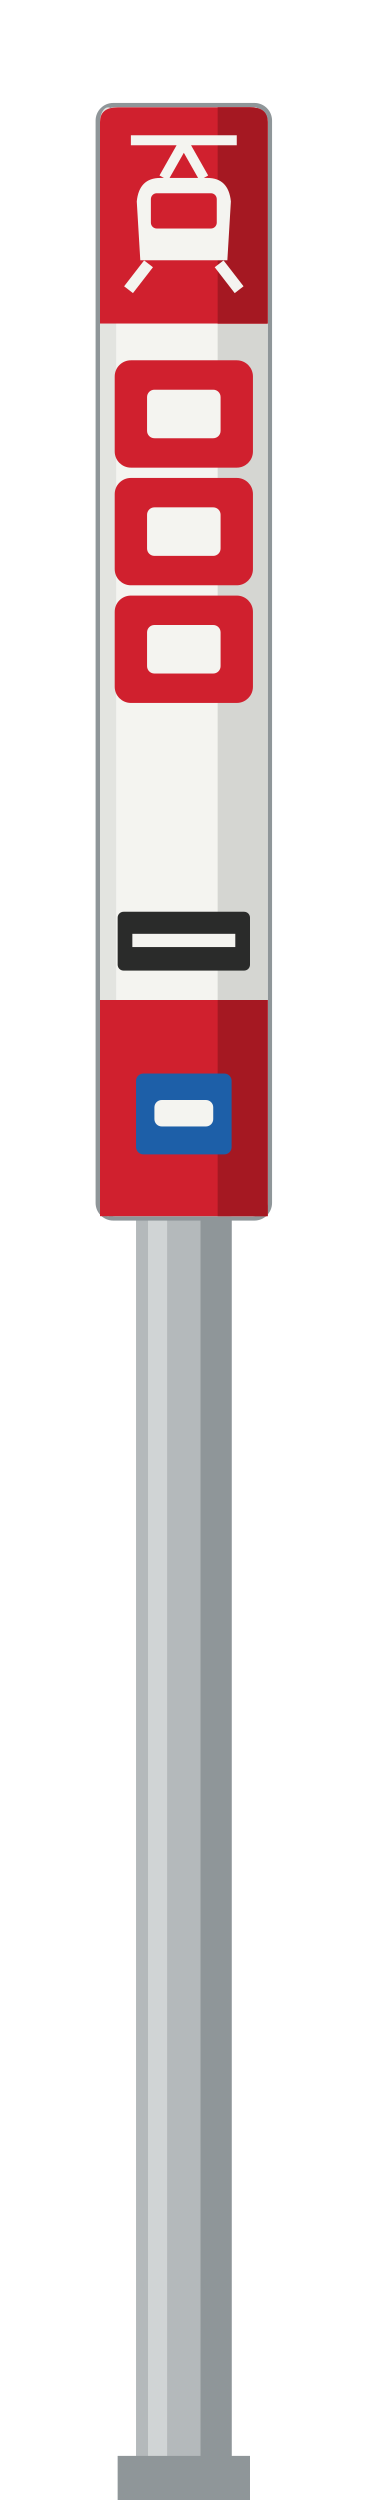
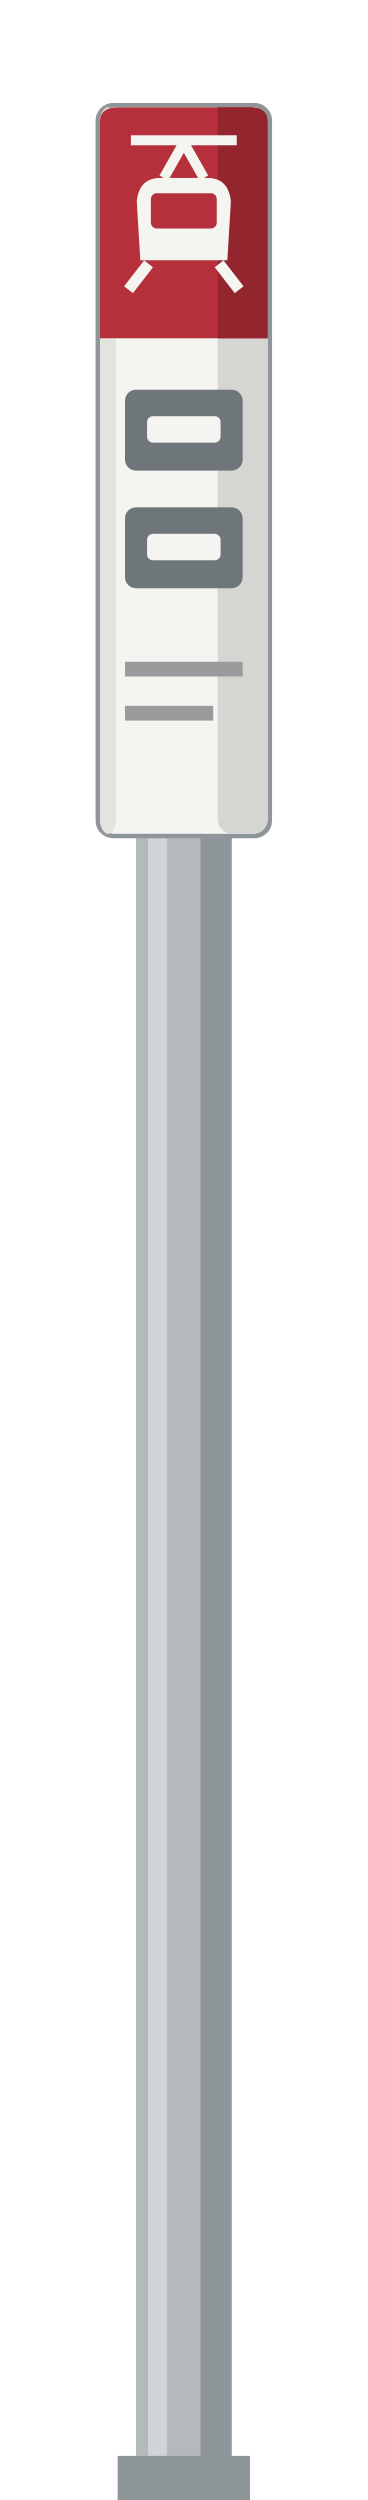
<svg xmlns="http://www.w3.org/2000/svg" viewBox="0 0 50 340">
  <rect x="18.5" y="100" width="13" height="240" rx="2" fill="#b4b9bb" />
  <rect x="27.27" y="100" width="4.23" height="240" rx="1" fill="#8f9699" />
  <rect x="20.13" y="100" width="2.6" height="240" fill="#d0d4d5" />
-   <rect x="13" y="14" width="24" height="152" rx="2.4" fill="#8f9699" />
-   <rect x="13.6" y="14.6" width="22.8" height="150.8" rx="2" fill="#f4f4f0" />
-   <rect x="29.6" y="14.6" width="6.8" height="150.8" rx="2" fill="#d5d6d2" />
-   <rect x="13.6" y="14.6" width="2.2" height="150.8" rx="2" fill="#e3e4e0" />
-   <path d="M13.6 44 V16.6 Q13.6 14.6 16 14.6 H34 Q36.4 14.6 36.4 16.6 V44 Z" fill="#d0202e" />
-   <path d="M29.6 14.6 H34 Q36.4 14.6 36.4 16.6 V44 H29.6 Z" fill="#a51822" />
-   <path d="M13.6 136 H36.4 V165.4 H13.6 Z" fill="#d0202e" />
-   <path d="M29.6 136 H36.4 V165.4 H29.6 Z" fill="#a51822" />
+   <rect x="13" y="14" width="24" height="100" rx="2.4" fill="#8f9699" />
+   <rect x="13.6" y="14.6" width="22.8" height="98.8" rx="2" fill="#f4f4f0" />
+   <rect x="29.6" y="14.6" width="6.8" height="98.8" rx="2" fill="#d5d6d2" />
+   <rect x="13.6" y="14.6" width="2.2" height="98.8" rx="2" fill="#e3e4e0" />
+   <path d="M13.6 46 V16.6 Q13.6 14.6 16 14.6 H34 Q36.4 14.6 36.4 16.6 V46 Z" fill="#b5303a" />
+   <path d="M29.6 14.6 H34 Q36.4 14.6 36.4 16.6 V46 H29.6 Z" fill="#93252e" />
  <path d="M19.08 35.4 L18.6 27.4 Q18.92 24.2 21.8 24.2 H28.2 Q31.08 24.2 31.4 27.4 L30.92 35.4 Z" fill="#f4f4f0" />
-   <rect x="20.52" y="26.28" width="8.96" height="4.8" rx="0.8" fill="#d0202e" />
+   <rect x="20.52" y="26.28" width="8.96" height="4.8" rx="0.8" fill="#b5303a" />
  <path d="M22.28 24.2 L25 19.4 L27.72 24.2 M17.8 19.08 H32.2" stroke="#f4f4f0" stroke-width="1.36" fill="none" stroke-linecap="butt" stroke-linejoin="round" />
  <path d="M20.2 35.88 L17.48 39.4 M29.8 35.88 L32.52 39.4" stroke="#f4f4f0" stroke-width="1.52" fill="none" stroke-linecap="butt" stroke-linejoin="round" />
-   <rect x="15.6" y="49" width="18.8" height="14.6" rx="2.2" fill="#d0202e" />
-   <rect x="20" y="53" width="10" height="6.6" rx="1" fill="#f4f4f0" />
-   <rect x="15.6" y="65" width="18.8" height="14.6" rx="2.2" fill="#d0202e" />
-   <rect x="20" y="69" width="10" height="6.6" rx="1" fill="#f4f4f0" />
-   <rect x="15.6" y="81" width="18.8" height="14.6" rx="2.2" fill="#d0202e" />
-   <rect x="20" y="85" width="10" height="6.6" rx="1" fill="#f4f4f0" />
-   <rect x="16" y="124" width="18" height="8" rx="0.8" fill="#2a2b2a" />
-   <rect x="18" y="127" width="14" height="1.8" fill="#f4f4f0" />
-   <rect x="18.5" y="146" width="13" height="11" rx="1" fill="#1d5fa8" />
-   <rect x="21" y="149.6" width="8" height="3.6" rx="1" fill="#f4f4f0" />
+   <rect x="17" y="53" width="16" height="11" rx="1.5" fill="#6f7679" />
+   <rect x="20" y="56.6" width="10" height="3.6" rx="0.8" fill="#f4f4f0" />
+   <rect x="17" y="69" width="16" height="11" rx="1.5" fill="#6f7679" />
+   <rect x="20" y="72.6" width="10" height="3.6" rx="0.8" fill="#f4f4f0" />
+   <rect x="17" y="90" width="16" height="2" fill="#9a9b9c" />
+   <rect x="17" y="96" width="12" height="2" fill="#9a9b9c" />
  <rect x="16" y="334" width="18" height="6" fill="#8f9699" />
</svg>
